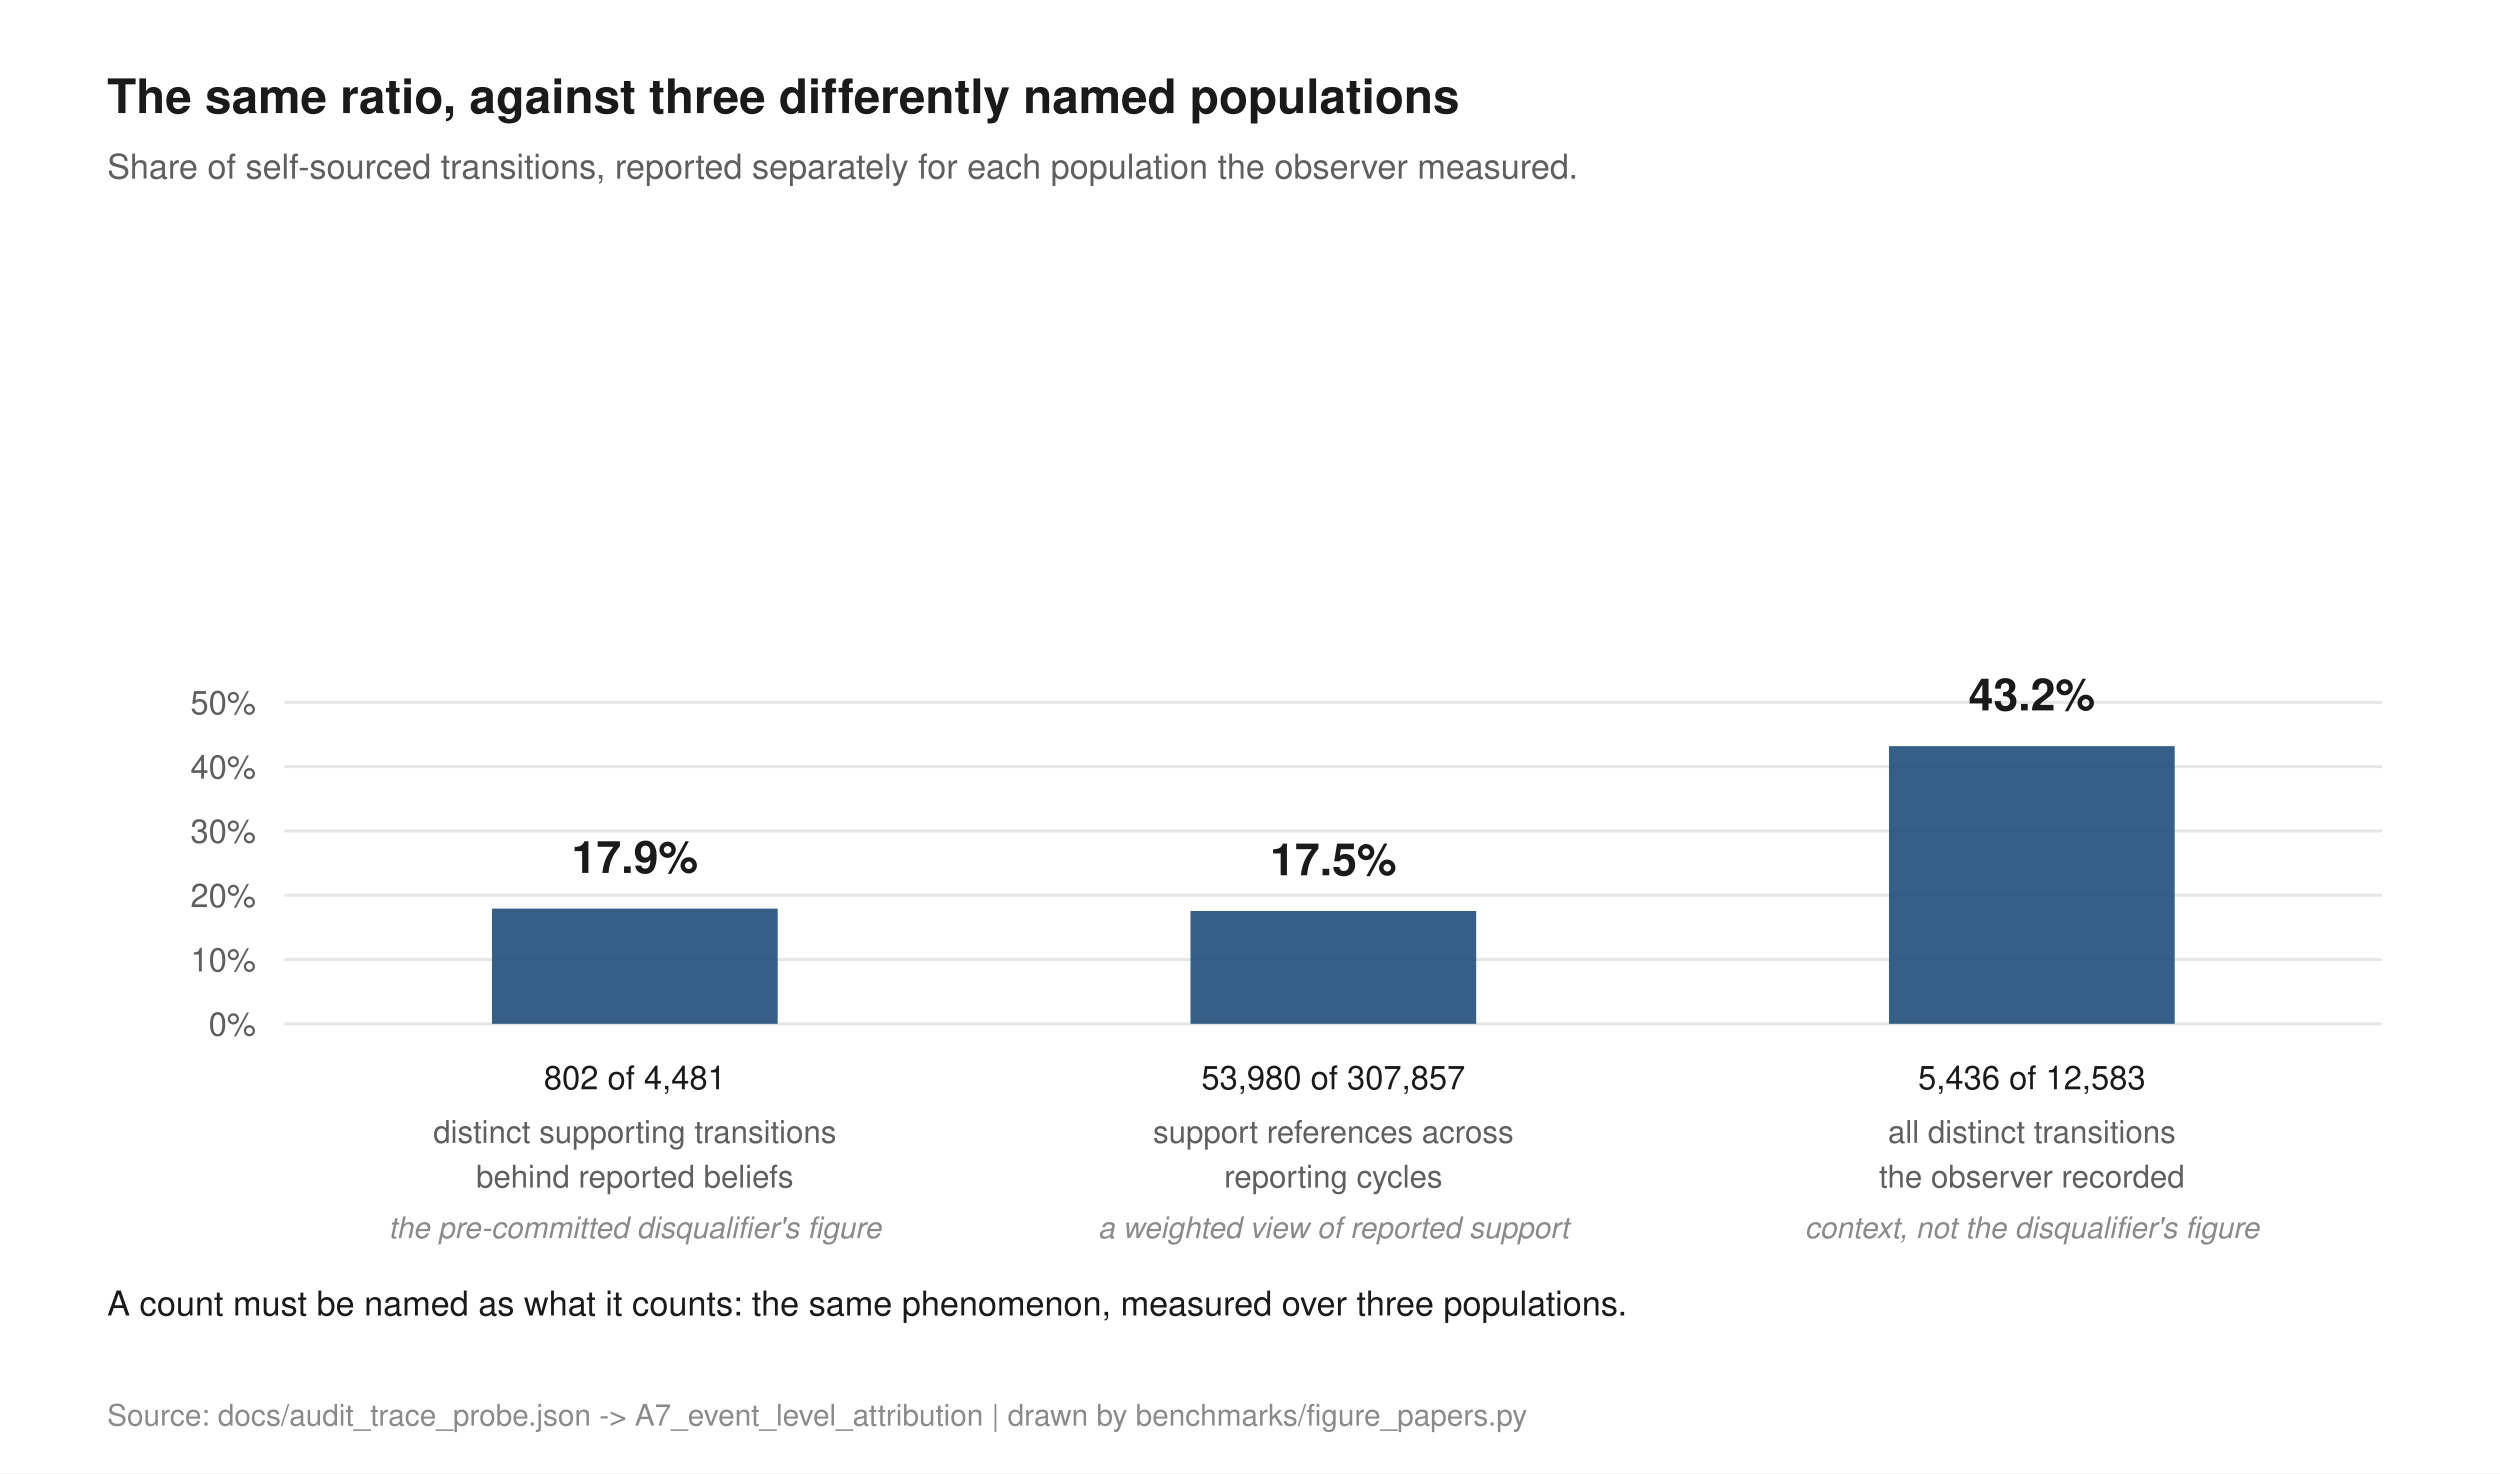
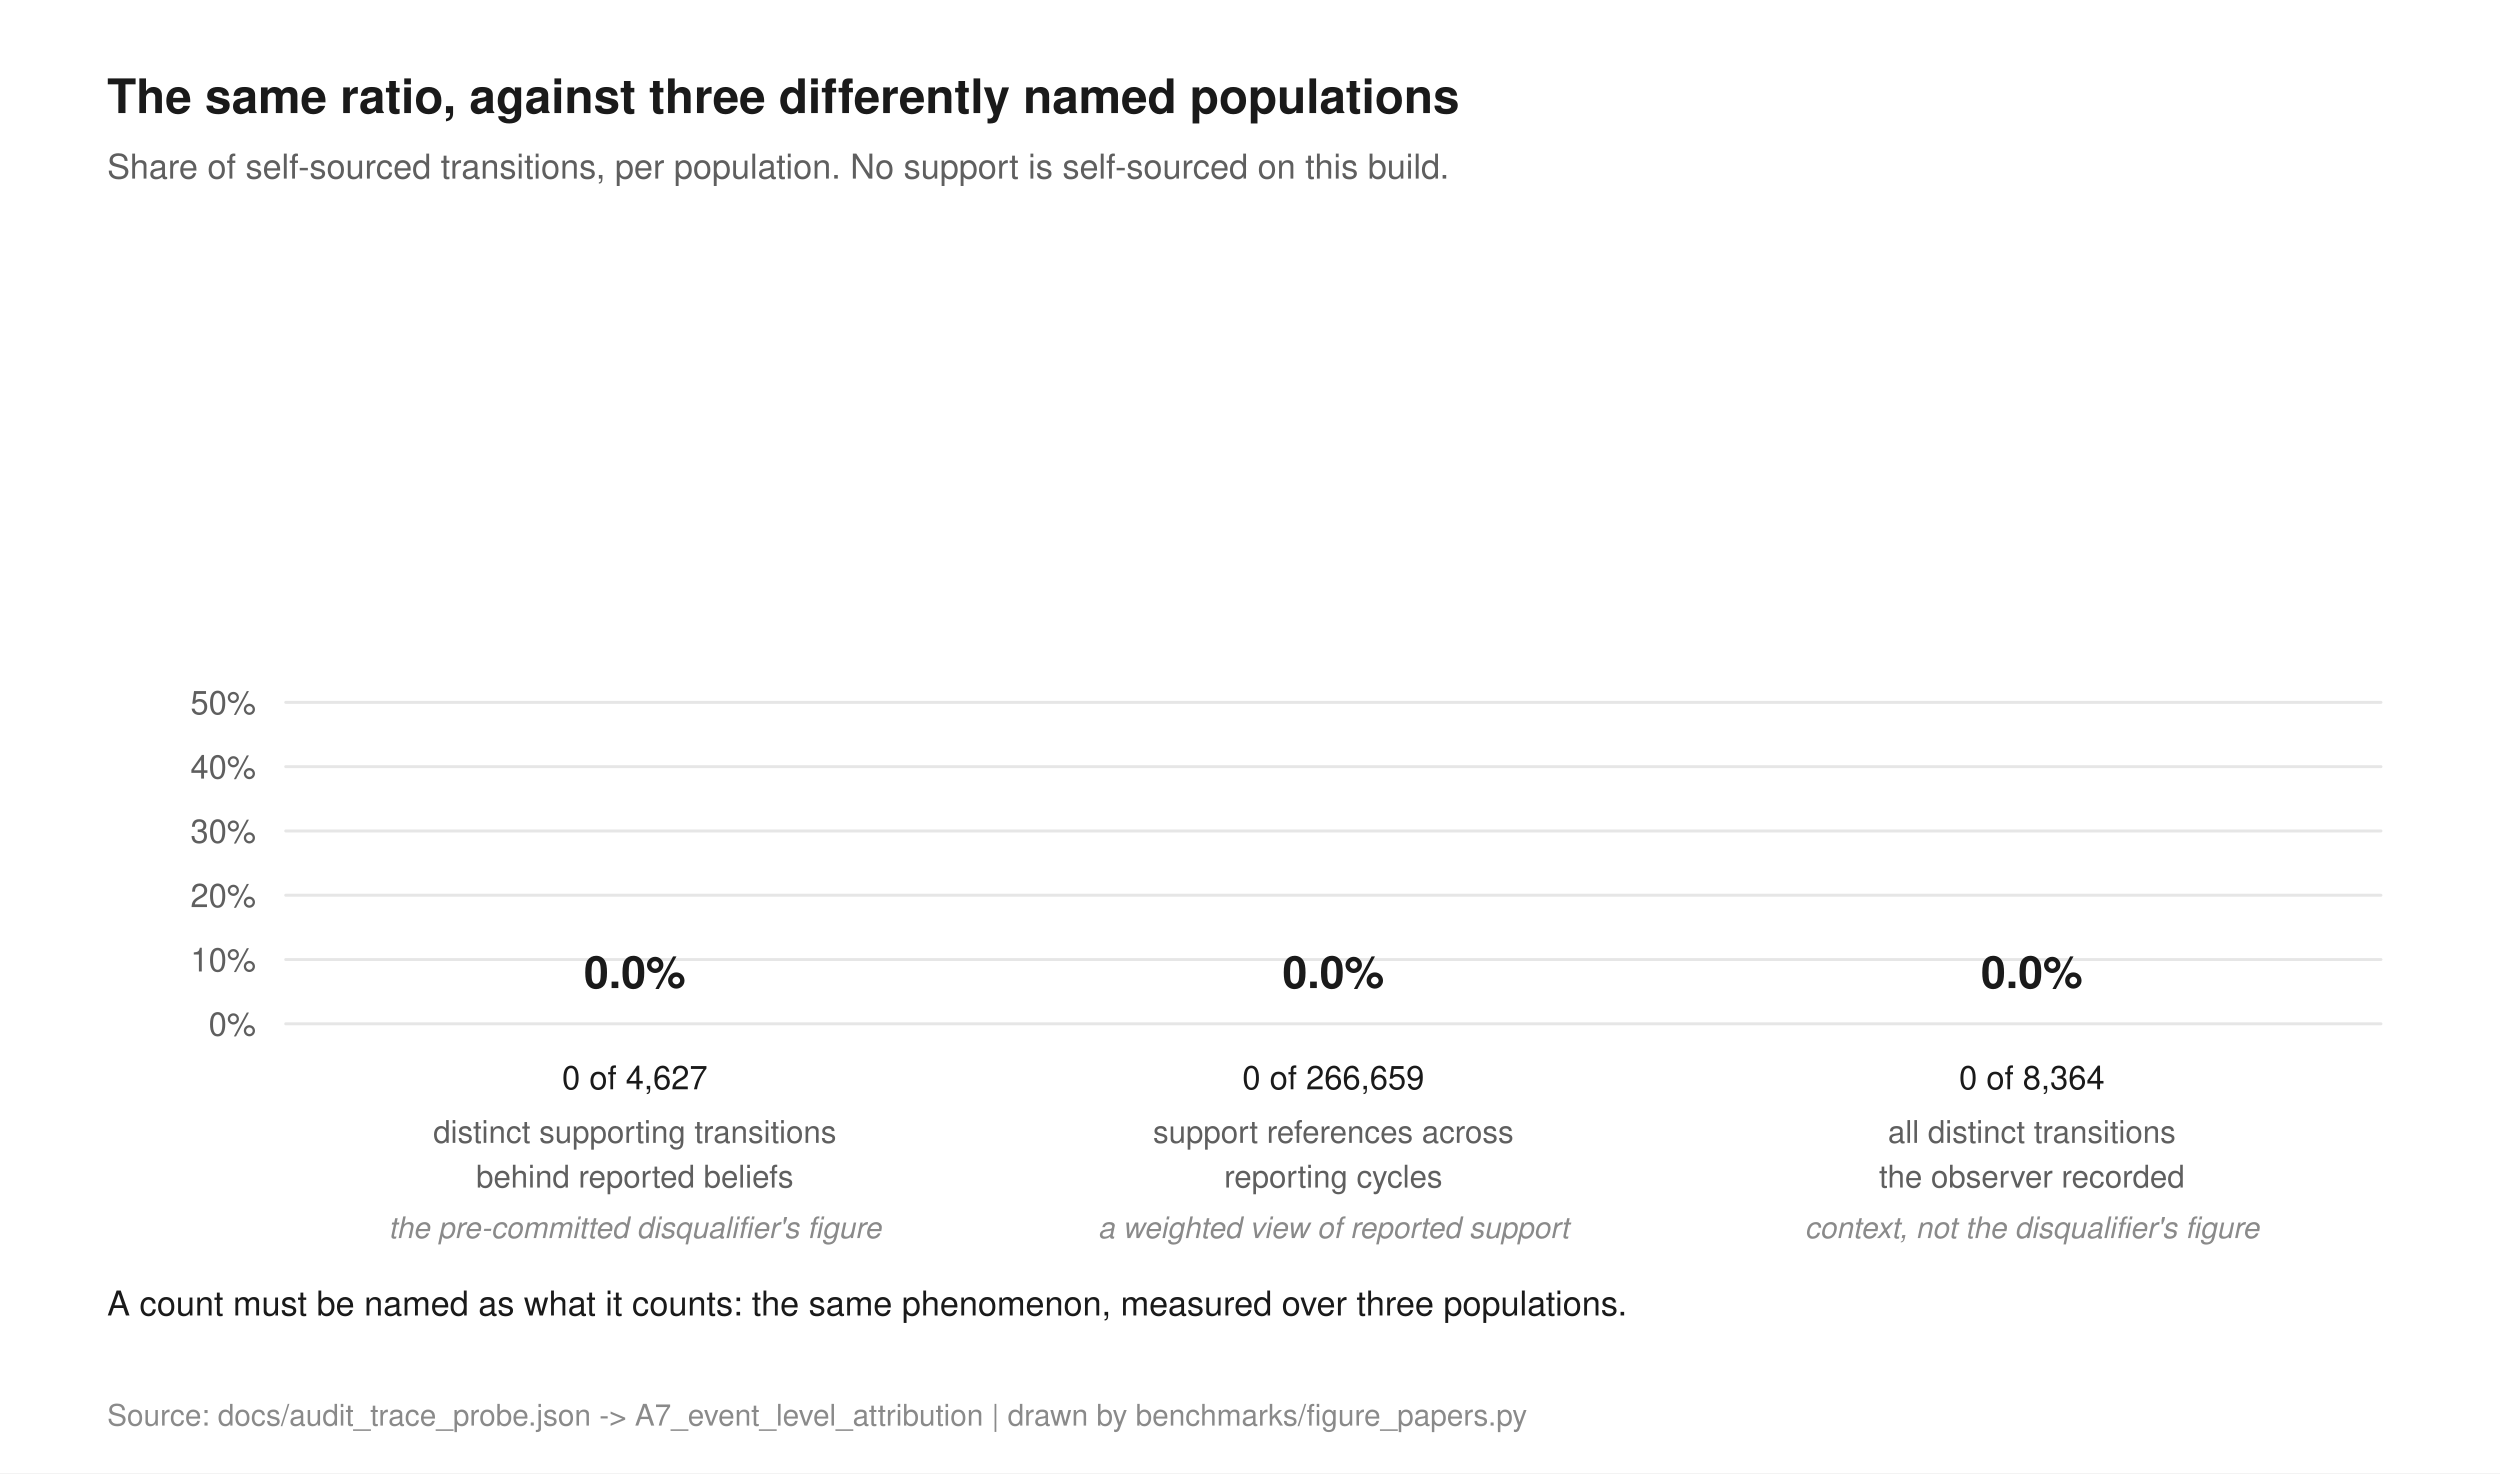
<svg xmlns="http://www.w3.org/2000/svg" width="840" height="495" viewBox="0 0 840 495" font-family="Helvetica,Arial,sans-serif" role="img" aria-label="Self-sourced share against three separately named populations">
  <rect width="840" height="495" fill="#ffffff" />
  <text x="36.0" y="38.0" font-size="16" fill="#1a1a1a" text-anchor="start" font-weight="bold">The same ratio, against three differently named populations</text>
-   <text x="36.0" y="60.0" font-size="11.5" fill="#5f5f5f" text-anchor="start" font-weight="normal">Share of self-sourced transitions, reported separately for each population the observer measured.</text>
+   <text x="36.0" y="60.0" font-size="11.5" fill="#5f5f5f" text-anchor="start" font-weight="normal">Share of self-sourced transitions, per population. No support is self-sourced on this build.</text>
  <text x="36.0" y="479.0" font-size="10" fill="#8a8a8a" text-anchor="start" font-weight="normal">Source: docs/audit_trace_probe.json -&gt; A7_event_level_attribution  |  drawn by benchmarks/figure_papers.py</text>
  <line x1="96.0" y1="344.0" x2="800.0" y2="344.0" stroke="#e6e6e6" stroke-width="1" stroke-linecap="round" />
  <text x="86.0" y="348.0" font-size="11" fill="#5f5f5f" text-anchor="end" font-weight="normal">0%</text>
  <line x1="96.0" y1="322.4" x2="800.0" y2="322.4" stroke="#e6e6e6" stroke-width="1" stroke-linecap="round" />
  <text x="86.0" y="326.4" font-size="11" fill="#5f5f5f" text-anchor="end" font-weight="normal">10%</text>
  <line x1="96.0" y1="300.8" x2="800.0" y2="300.8" stroke="#e6e6e6" stroke-width="1" stroke-linecap="round" />
  <text x="86.0" y="304.8" font-size="11" fill="#5f5f5f" text-anchor="end" font-weight="normal">20%</text>
  <line x1="96.0" y1="279.2" x2="800.0" y2="279.2" stroke="#e6e6e6" stroke-width="1" stroke-linecap="round" />
  <text x="86.0" y="283.2" font-size="11" fill="#5f5f5f" text-anchor="end" font-weight="normal">30%</text>
  <line x1="96.0" y1="257.6" x2="800.0" y2="257.6" stroke="#e6e6e6" stroke-width="1" stroke-linecap="round" />
  <text x="86.0" y="261.6" font-size="11" fill="#5f5f5f" text-anchor="end" font-weight="normal">40%</text>
  <line x1="96.0" y1="236.0" x2="800.0" y2="236.0" stroke="#e6e6e6" stroke-width="1" stroke-linecap="round" />
  <text x="86.0" y="240.0" font-size="11" fill="#5f5f5f" text-anchor="end" font-weight="normal">50%</text>
-   <rect x="165.3" y="305.3" width="96.0" height="38.7" fill="#1f4e79" opacity="0.9" />
-   <text x="213.3" y="293.3" font-size="15" fill="#1a1a1a" text-anchor="middle" font-weight="bold">17.9%</text>
-   <text x="213.3" y="366.0" font-size="11" fill="#1a1a1a" text-anchor="middle" font-weight="normal">802 of 4,481</text>
+   <rect x="165.3" y="344.0" width="96.0" height="0.0" fill="#1f4e79" opacity="0.9" />
+   <text x="213.3" y="332.0" font-size="15" fill="#1a1a1a" text-anchor="middle" font-weight="bold">0.0%</text>
+   <text x="213.3" y="366.0" font-size="11" fill="#1a1a1a" text-anchor="middle" font-weight="normal">0 of 4,627</text>
  <text x="213.3" y="384.0" font-size="10.5" fill="#5f5f5f" text-anchor="middle" font-weight="normal">distinct supporting transitions</text>
  <text x="213.3" y="399.0" font-size="10.5" fill="#5f5f5f" text-anchor="middle" font-weight="normal">behind reported beliefs</text>
  <text x="213.3" y="416.0" font-size="10" fill="#8a8a8a" text-anchor="middle" font-weight="normal" style="font-style:italic">the pre-committed disqualifier's figure</text>
-   <rect x="400.0" y="306.1" width="96.0" height="37.9" fill="#1f4e79" opacity="0.9" />
-   <text x="448.0" y="294.1" font-size="15" fill="#1a1a1a" text-anchor="middle" font-weight="bold">17.5%</text>
-   <text x="448.0" y="366.0" font-size="11" fill="#1a1a1a" text-anchor="middle" font-weight="normal">53,980 of 307,857</text>
+   <rect x="400.0" y="344.0" width="96.0" height="0.0" fill="#1f4e79" opacity="0.9" />
+   <text x="448.0" y="332.0" font-size="15" fill="#1a1a1a" text-anchor="middle" font-weight="bold">0.0%</text>
+   <text x="448.0" y="366.0" font-size="11" fill="#1a1a1a" text-anchor="middle" font-weight="normal">0 of 266,659</text>
  <text x="448.0" y="384.0" font-size="10.5" fill="#5f5f5f" text-anchor="middle" font-weight="normal">support references across</text>
  <text x="448.0" y="399.0" font-size="10.5" fill="#5f5f5f" text-anchor="middle" font-weight="normal">reporting cycles</text>
  <text x="448.0" y="416.0" font-size="10" fill="#8a8a8a" text-anchor="middle" font-weight="normal" style="font-style:italic">a weighted view of reported support</text>
-   <rect x="634.7" y="250.7" width="96.0" height="93.3" fill="#1f4e79" opacity="0.9" />
-   <text x="682.7" y="238.7" font-size="15" fill="#1a1a1a" text-anchor="middle" font-weight="bold">43.2%</text>
-   <text x="682.7" y="366.0" font-size="11" fill="#1a1a1a" text-anchor="middle" font-weight="normal">5,436 of 12,583</text>
+   <rect x="634.7" y="344.0" width="96.0" height="0.0" fill="#1f4e79" opacity="0.9" />
+   <text x="682.7" y="332.0" font-size="15" fill="#1a1a1a" text-anchor="middle" font-weight="bold">0.0%</text>
+   <text x="682.7" y="366.0" font-size="11" fill="#1a1a1a" text-anchor="middle" font-weight="normal">0 of 8,364</text>
  <text x="682.7" y="384.0" font-size="10.5" fill="#5f5f5f" text-anchor="middle" font-weight="normal">all distinct transitions</text>
  <text x="682.7" y="399.0" font-size="10.5" fill="#5f5f5f" text-anchor="middle" font-weight="normal">the observer recorded</text>
  <text x="682.7" y="416.0" font-size="10" fill="#8a8a8a" text-anchor="middle" font-weight="normal" style="font-style:italic">context, not the disqualifier's figure</text>
  <text x="36.0" y="442.0" font-size="11.5" fill="#1a1a1a" text-anchor="start" font-weight="normal">A count must be named as what it counts: the same phenomenon, measured over three populations.</text>
</svg>
